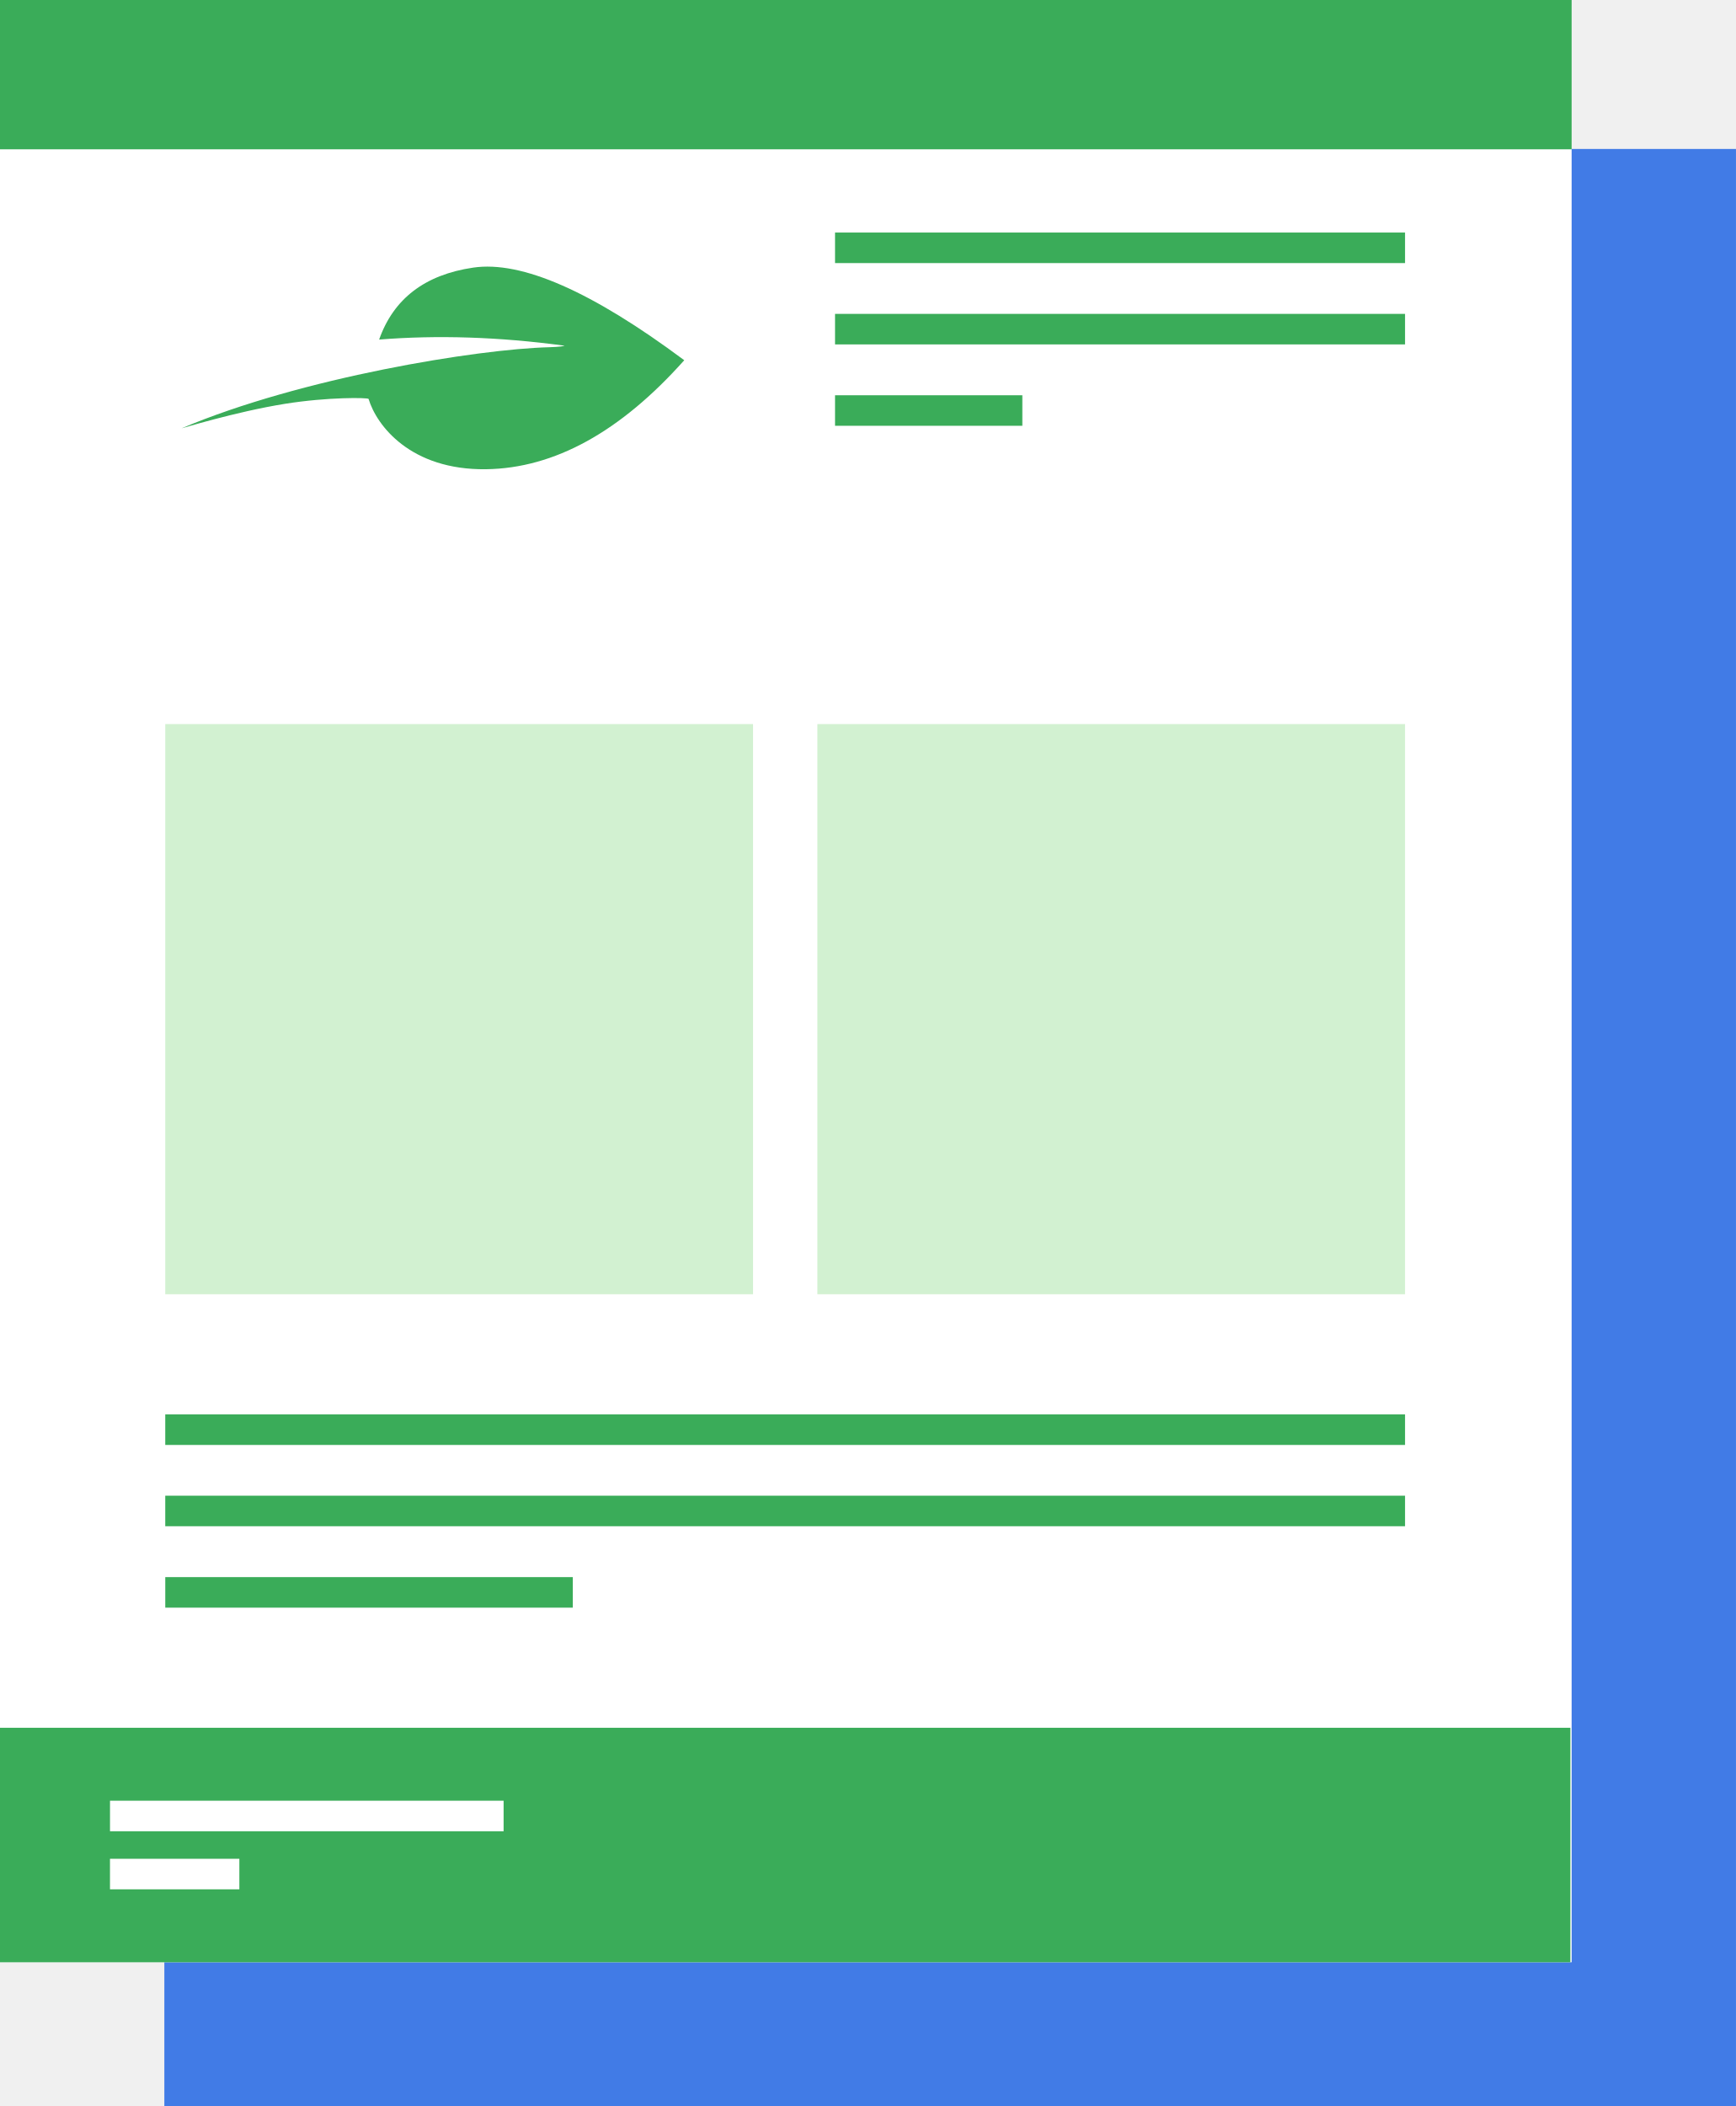
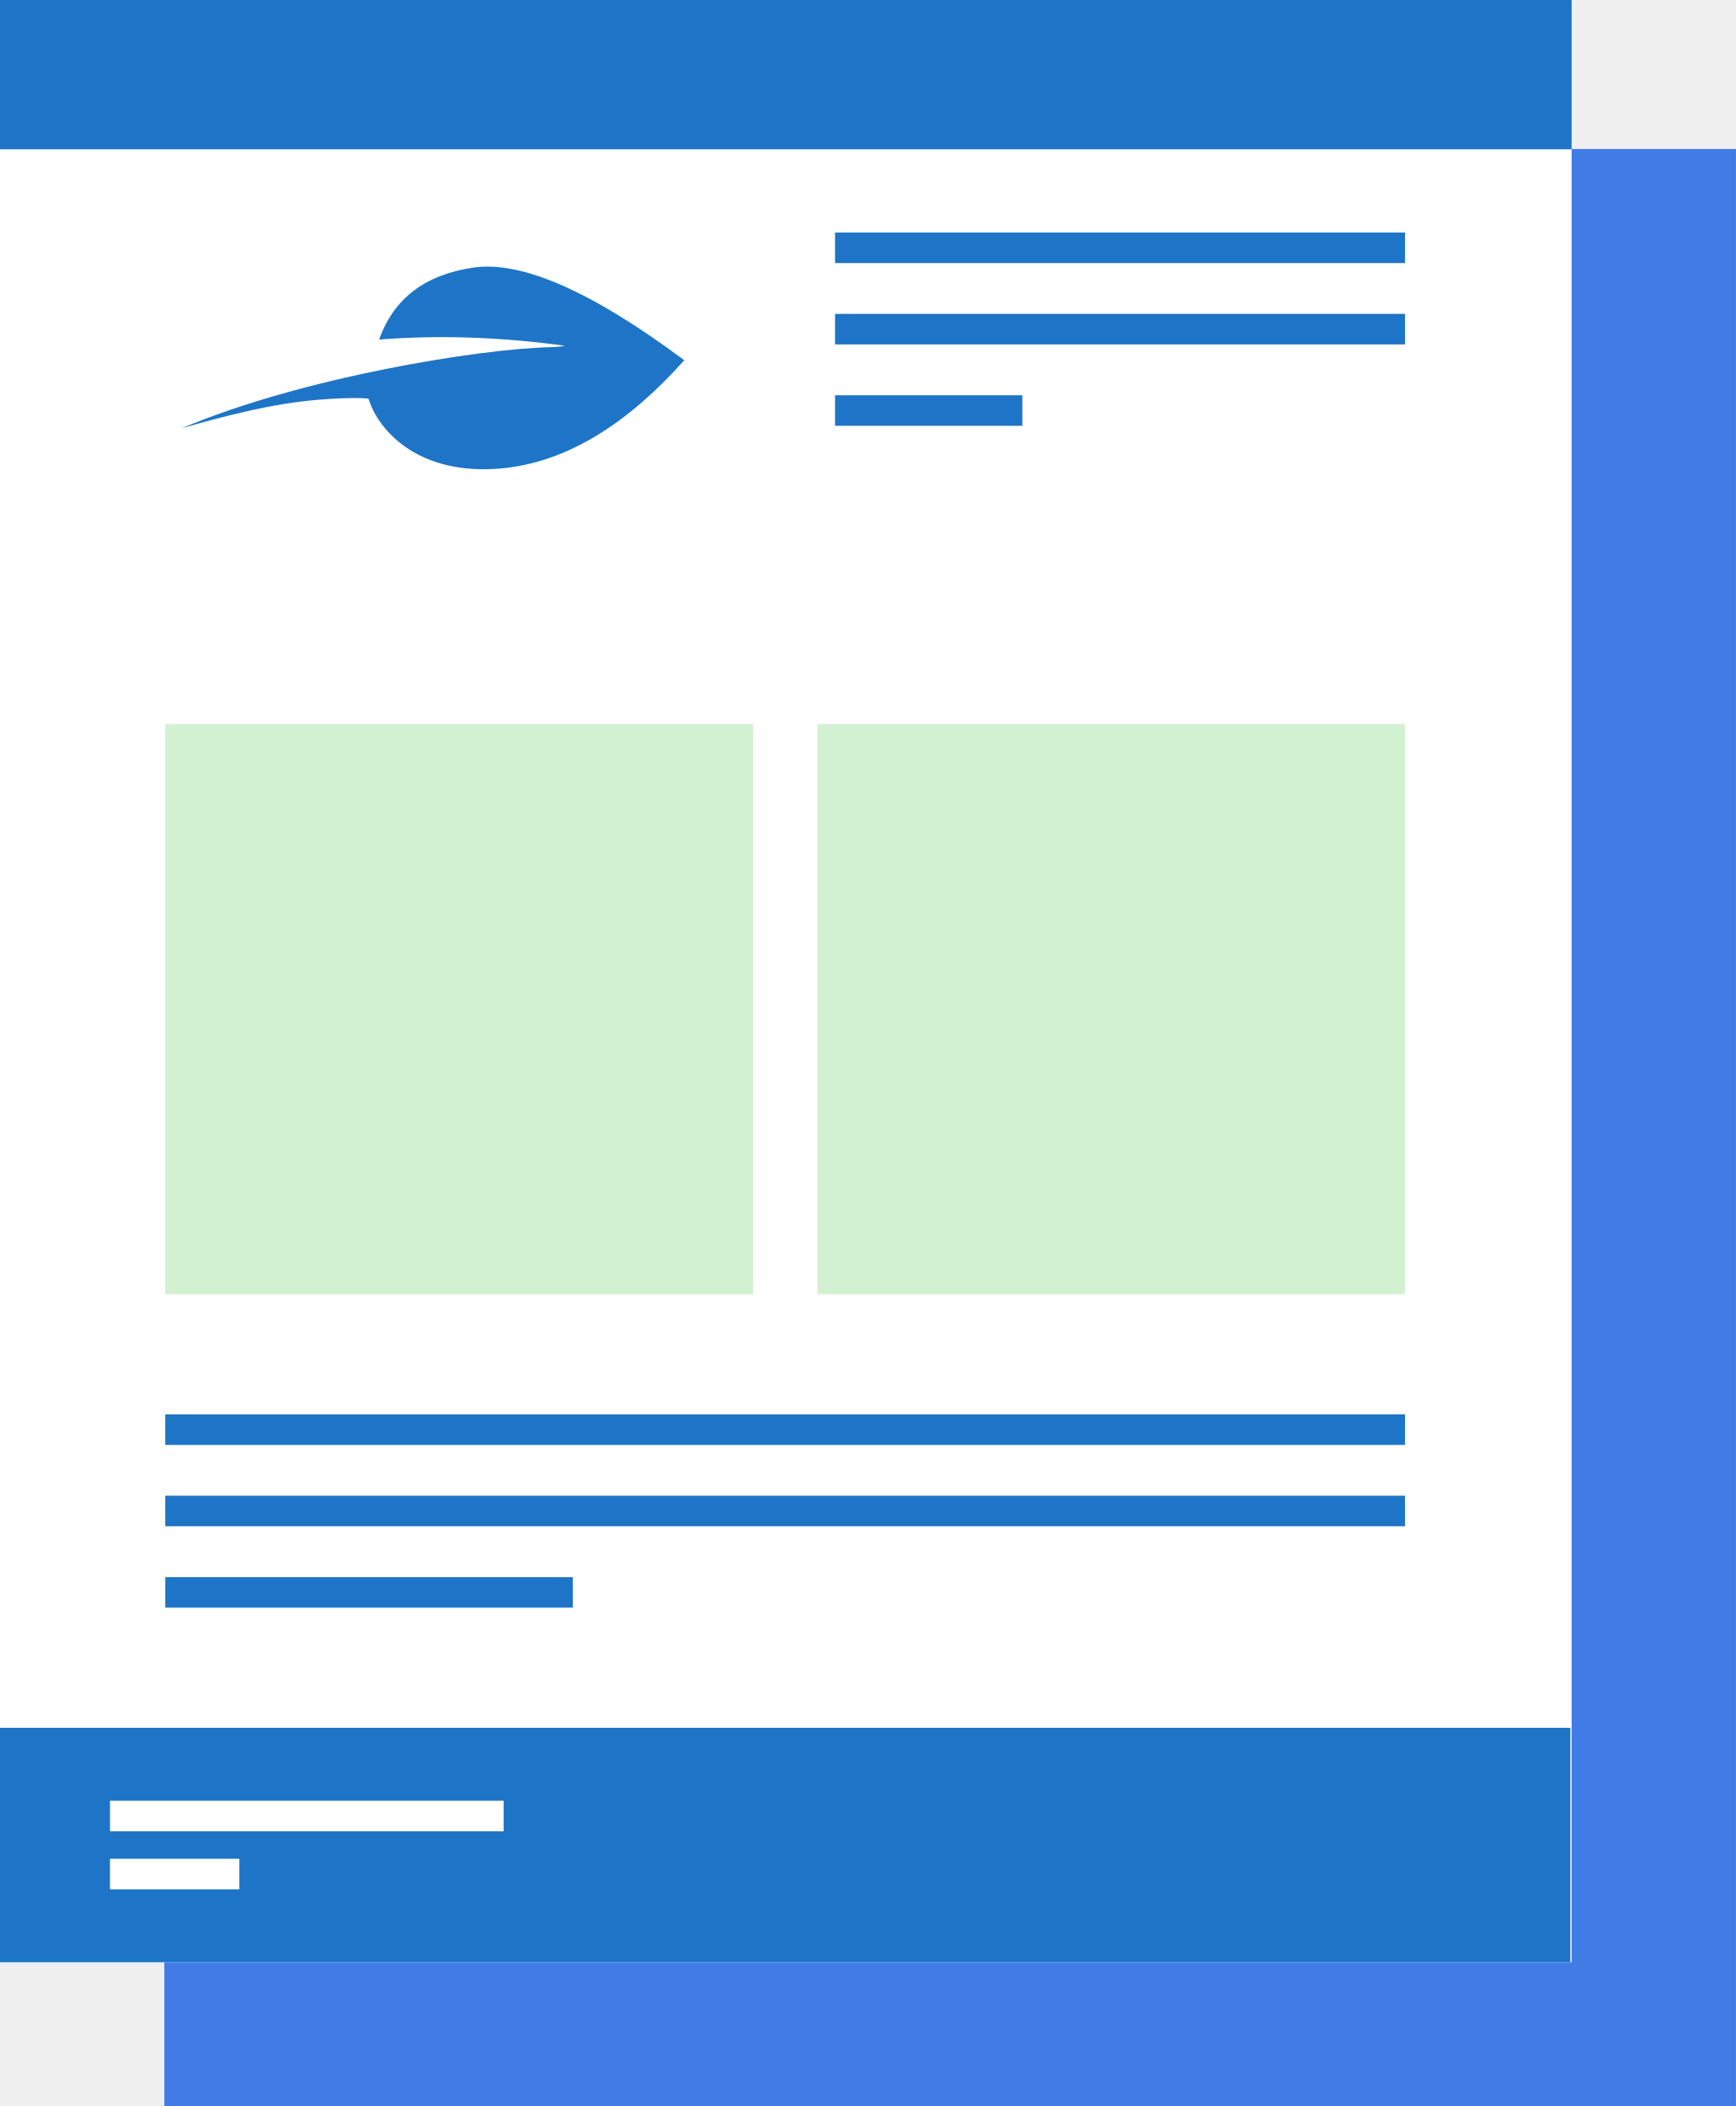
<svg xmlns="http://www.w3.org/2000/svg" width="338px" height="410px" viewBox="0 0 338 410" version="1.1">
  <g id="Landing-Page" stroke="none" stroke-width="1" fill="none" fill-rule="evenodd">
    <g id="WhitePage_Landing" transform="translate(-225, -2148)">
      <g id="footer" transform="translate(225, 2148)">
        <g id="paper">
          <polygon id="Fill-1" fill="#417BE6" points="32 410 338 410 338 29 32 29" />
          <g id="Group-32">
            <polygon id="Fill-1" fill="#FFFFFF" points="0 382.018 306 382.018 306 1.038 0 1.038" />
-             <polygon id="Fill-2" fill="#3AAC59" points="0 29.067 306 29.067 306 0 0 0" />
+             <polygon id="Fill-2" fill="#1e75c7" points="0 29.067 306 29.067 306 0 0 0" />
            <g id="Group-31" transform="translate(0, 44.63797)">
              <polygon id="Fill-20" fill="#D2F1D1" points="32.176 207.329 146.618 207.329 146.618 96.329 32.176 96.329" />
              <polygon id="Fill-21" fill="#D2F1D1" points="159.146 207.329 273.567 207.329 273.567 96.329 159.146 96.329" />
-               <polygon id="Fill-22" fill="#3AAC59" points="0 337.38 305.757 337.38 305.757 291.731 0 291.731" />
-               <polygon id="Fill-23" fill="#3AAC59" points="162.585 6.578 273.567 6.578 273.567 0.634 162.585 0.634" />
-               <polygon id="Fill-24" fill="#3AAC59" points="162.585 22.414 273.567 22.414 273.567 16.469 162.585 16.469" />
-               <polygon id="Fill-25" fill="#3AAC59" points="162.585 38.256 199.052 38.256 199.052 32.312 162.585 32.312" />
-               <polygon id="Fill-26" fill="#3AAC59" points="32.176 236.667 273.567 236.667 273.567 230.722 32.176 230.722" />
-               <polygon id="Fill-27" fill="#3AAC59" points="32.176 252.492 273.567 252.492 273.567 246.547 32.176 246.547" />
-               <polygon id="Fill-28" fill="#3AAC59" points="32.179 268.342 111.522 268.342 111.522 262.397 32.179 262.397" />
+               <polygon id="Fill-22" fill="#1e75c7" points="0 337.38 305.757 337.38 305.757 291.731 0 291.731" />
+               <polygon id="Fill-23" fill="#1e75c7" points="162.585 6.578 273.567 6.578 273.567 0.634 162.585 0.634" />
+               <polygon id="Fill-24" fill="#1e75c7" points="162.585 22.414 273.567 22.414 273.567 16.469 162.585 16.469" />
+               <polygon id="Fill-25" fill="#1e75c7" points="162.585 38.256 199.052 38.256 199.052 32.312 162.585 32.312" />
+               <polygon id="Fill-26" fill="#1e75c7" points="32.176 236.667 273.567 236.667 273.567 230.722 32.176 230.722" />
+               <polygon id="Fill-27" fill="#1e75c7" points="32.176 252.492 273.567 252.492 273.567 246.547 32.176 246.547" />
+               <polygon id="Fill-28" fill="#1e75c7" points="32.179 268.342 111.522 268.342 111.522 262.397 32.179 262.397" />
              <polygon id="Fill-29" fill="#FFFFFF" points="21.419 311.874 98.052 311.874 98.052 305.929 21.419 305.929" />
              <polygon id="Fill-30" fill="#FFFFFF" points="21.415 323.178 46.603 323.178 46.603 317.234 21.415 317.234" />
            </g>
-             <path d="M73.818,66.109 C76.624,58.152 82.734,53.48 92.139,52.098 C101.549,50.718 115.243,56.729 133.224,70.131 C120.781,84.092 107.921,91.164 94.653,91.349 C79.912,91.553 73.305,82.804 71.765,77.666 C71.681,77.392 63.812,77.282 55.526,78.609 C45.718,80.178 34.976,83.55 35.4,83.367 C58.655,73.519 93.026,67.95 106.924,67.599 C108.63,67.559 110.267,67.352 109.799,67.287 C97.193,65.589 85.2,65.197 73.818,66.109" id="Fill-1" fill="#3AAC59" />
+             <path d="M73.818,66.109 C76.624,58.152 82.734,53.48 92.139,52.098 C101.549,50.718 115.243,56.729 133.224,70.131 C120.781,84.092 107.921,91.164 94.653,91.349 C79.912,91.553 73.305,82.804 71.765,77.666 C71.681,77.392 63.812,77.282 55.526,78.609 C45.718,80.178 34.976,83.55 35.4,83.367 C58.655,73.519 93.026,67.95 106.924,67.599 C108.63,67.559 110.267,67.352 109.799,67.287 C97.193,65.589 85.2,65.197 73.818,66.109" id="Fill-1" fill="#1e75c7" />
          </g>
        </g>
      </g>
    </g>
  </g>
</svg>
